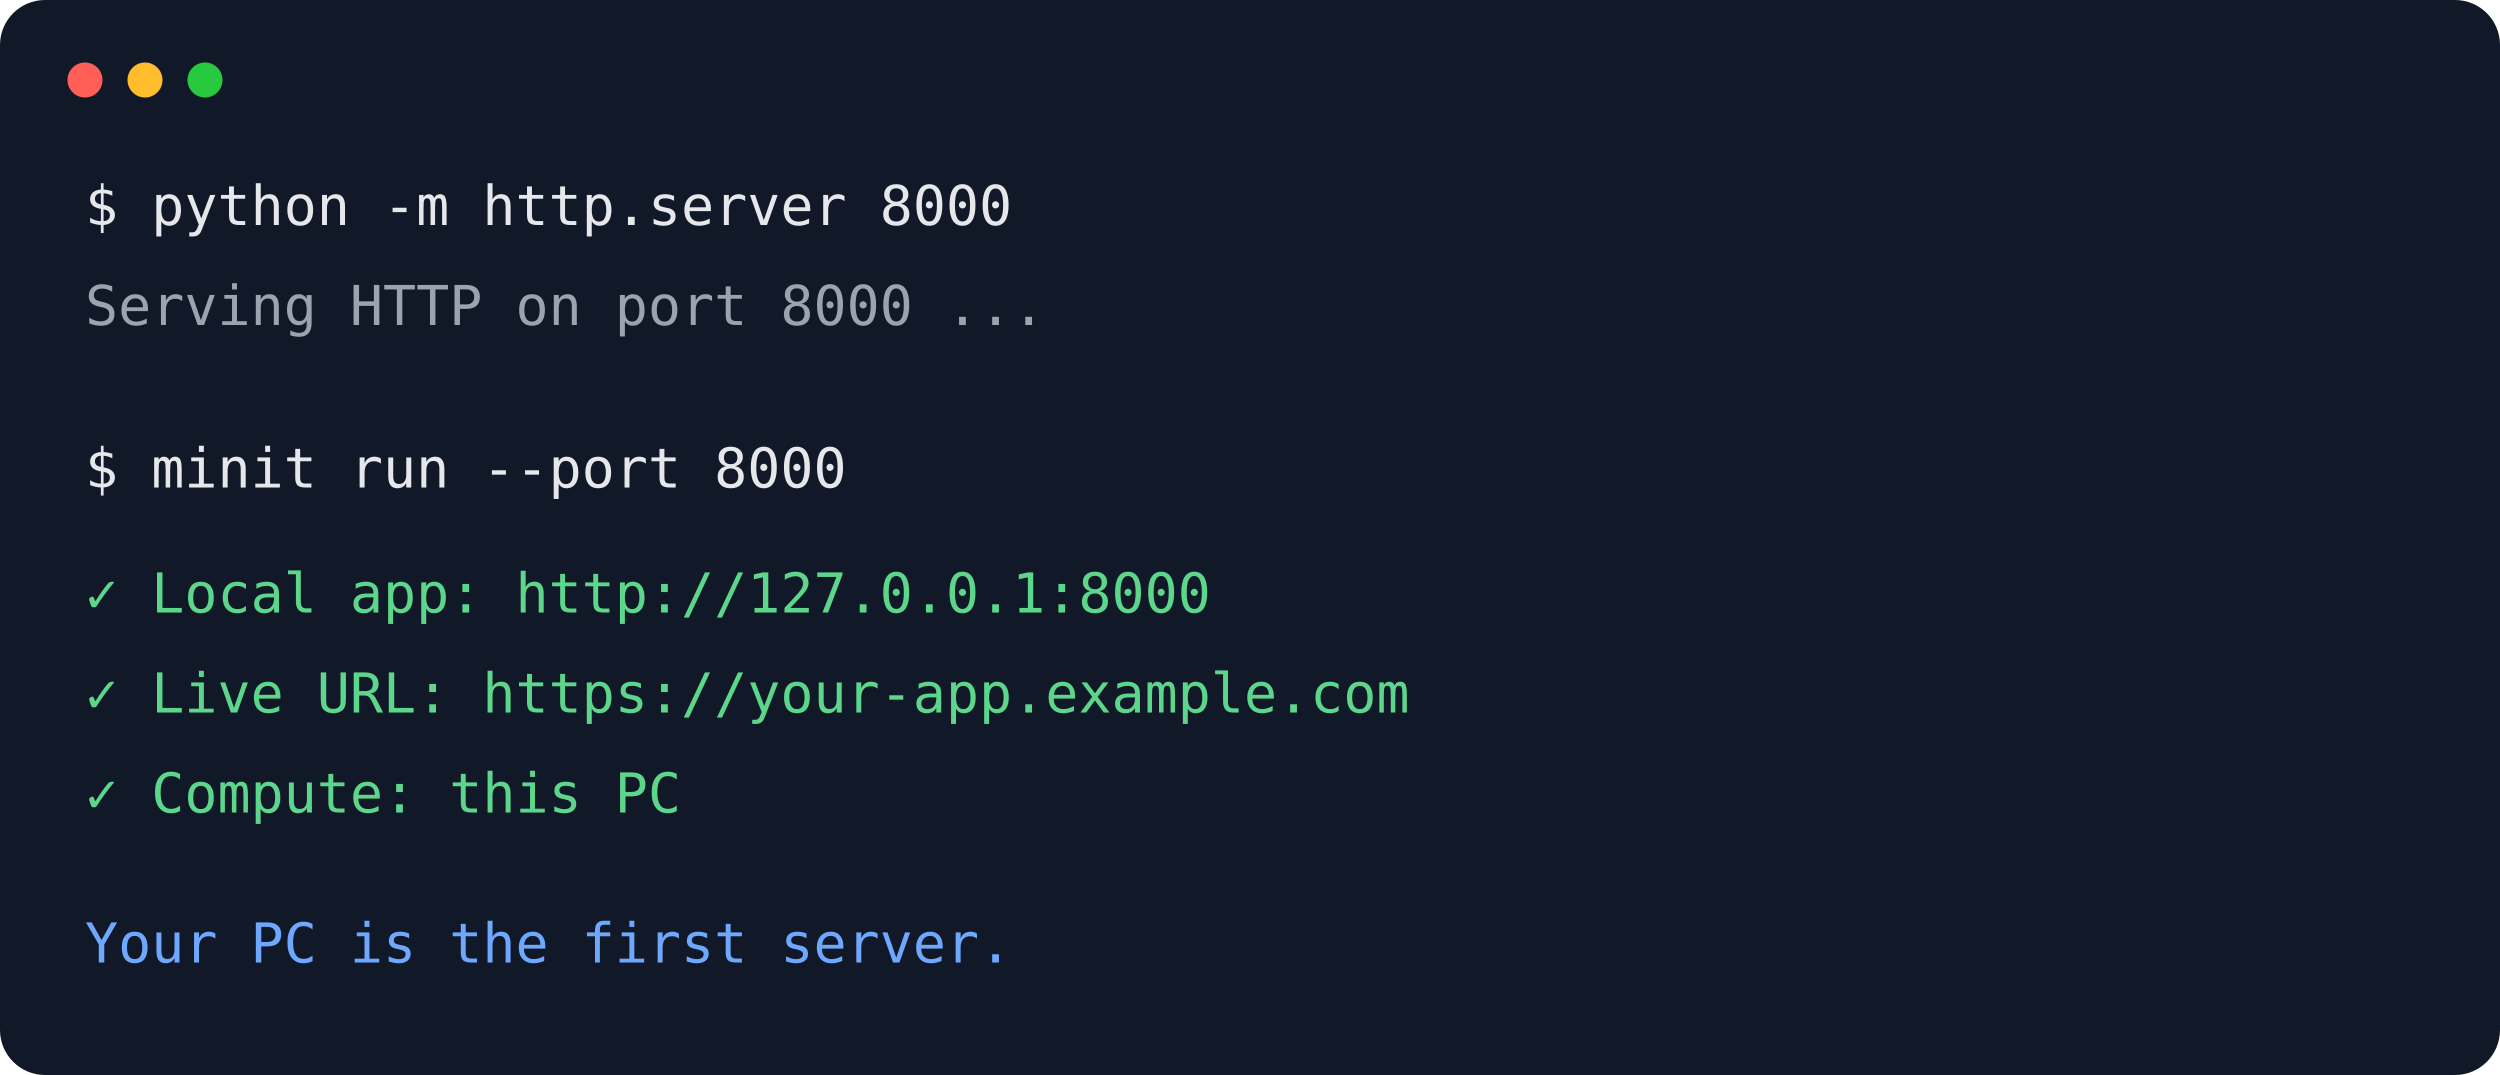
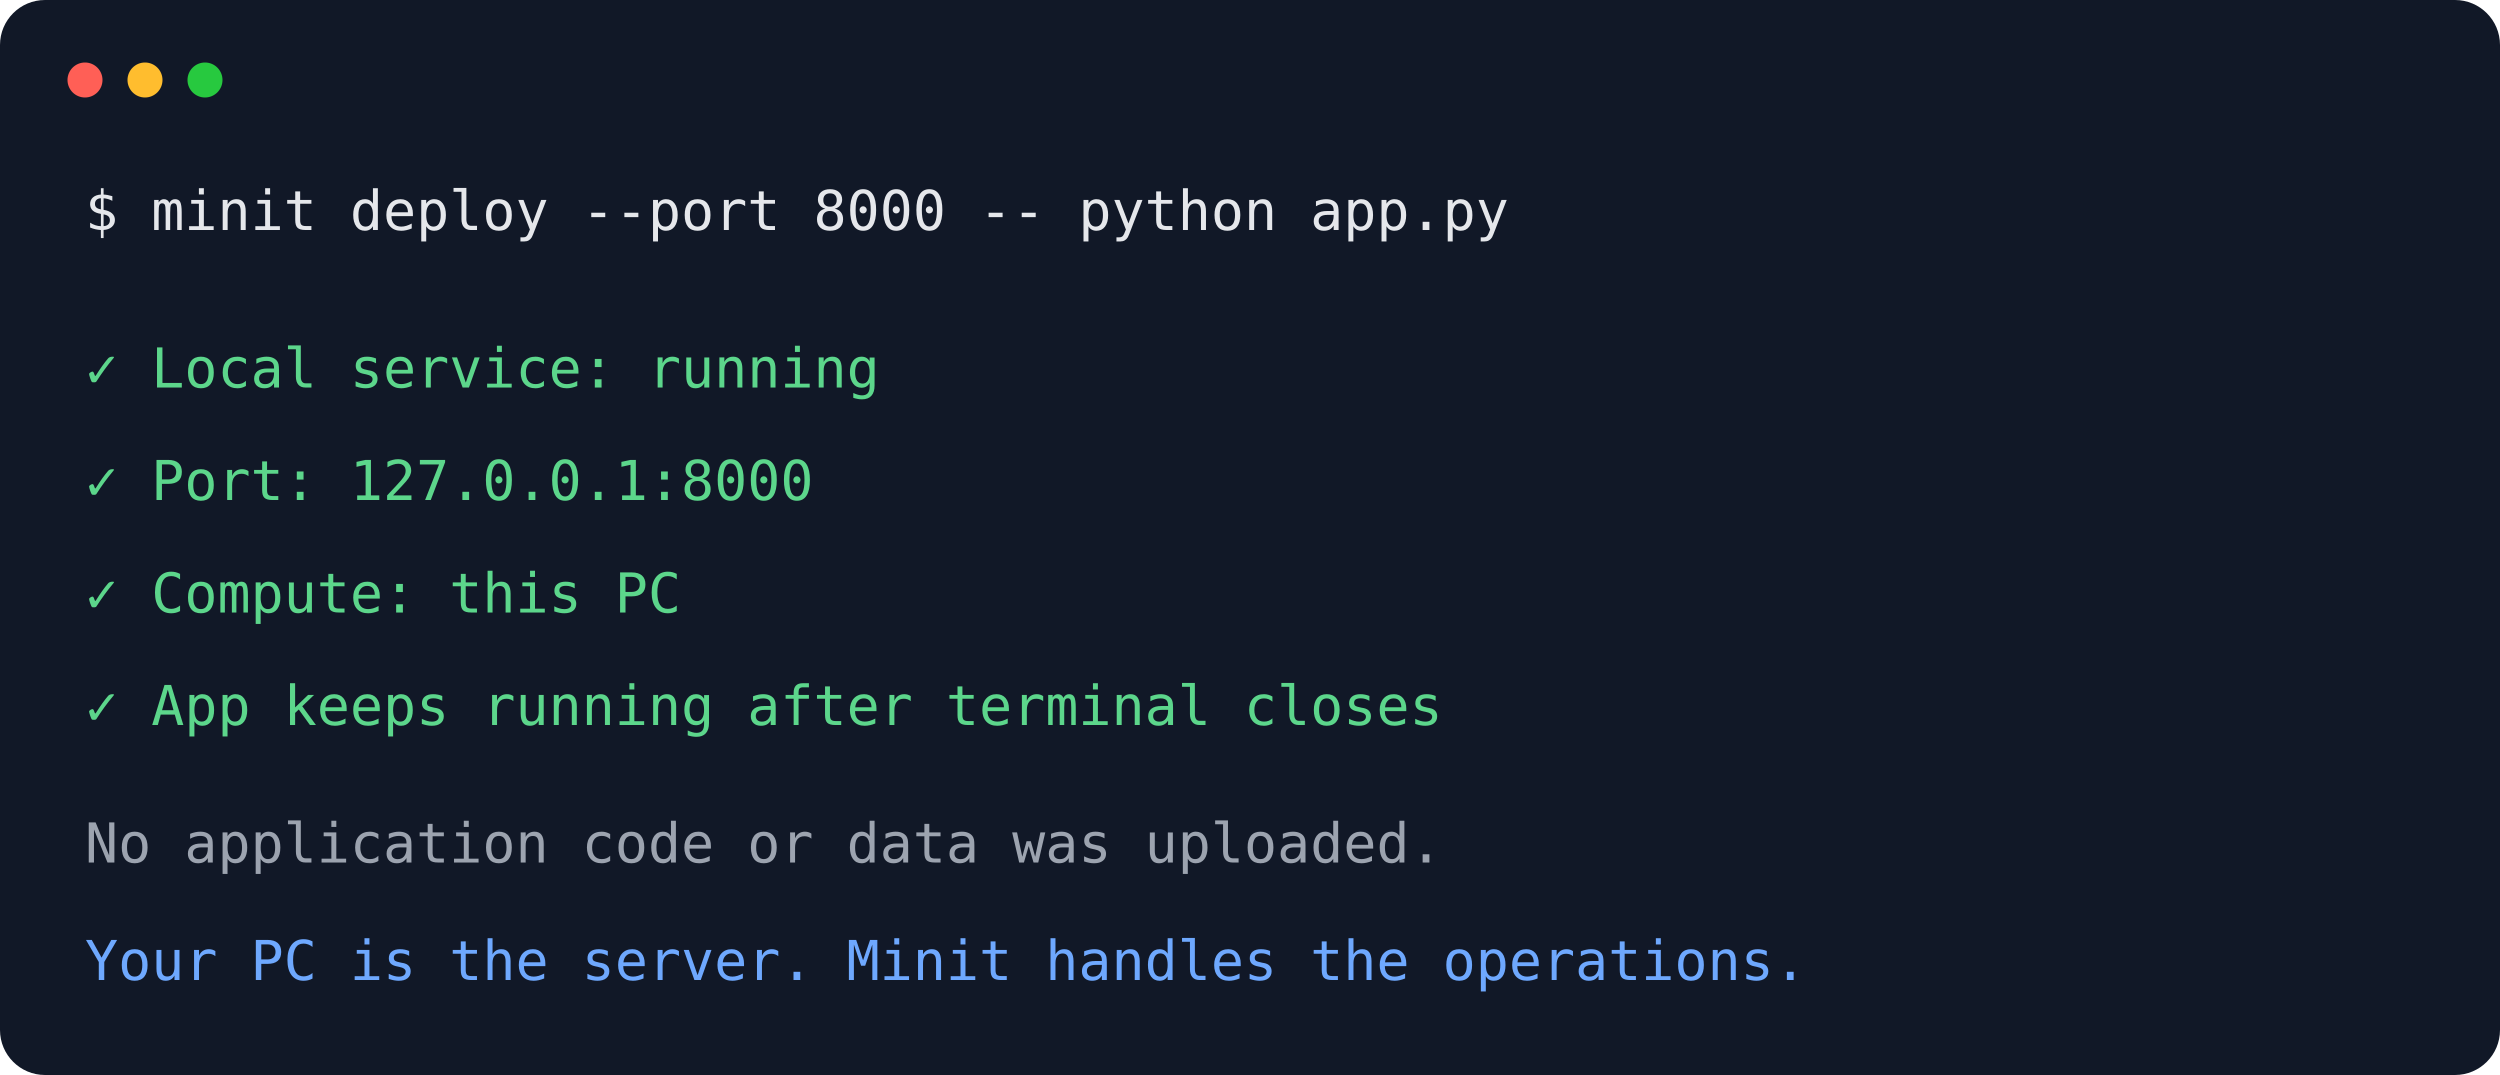
<svg xmlns="http://www.w3.org/2000/svg" width="1000" height="430" viewBox="0 0 1000 430">
  <rect width="1000" height="430" rx="18" fill="#111827" />
  <circle cx="34" cy="32" r="7" fill="#ff5f56" />
  <circle cx="58" cy="32" r="7" fill="#ffbd2e" />
  <circle cx="82" cy="32" r="7" fill="#27c93f" />
  <g font-family="ui-monospace,SFMono-Regular,Menlo,Consolas,monospace" font-size="22">
-     <text x="34" y="90" fill="#e5e7eb">$ python -m http.server 8000</text>
-     <text x="34" y="130" fill="#9ca3af">Serving HTTP on port 8000 ...</text>
-     <text x="34" y="195" fill="#e5e7eb">$ minit run --port 8000</text>
-     <text x="34" y="245" fill="#5cd68b">✓ Local app: http://127.0.0.1:8000</text>
-     <text x="34" y="285" fill="#5cd68b">✓ Live URL: https://your-app.example.com</text>
-     <text x="34" y="325" fill="#5cd68b">✓ Compute: this PC</text>
-     <text x="34" y="385" fill="#6ea8fe">Your PC is the first server.</text>
+     <text x="34" y="92" fill="#e5e7eb">$ minit deploy --port 8000 -- python app.py</text>
+     <text x="34" y="155" fill="#5cd68b">✓ Local service: running</text>
+     <text x="34" y="200" fill="#5cd68b">✓ Port: 127.0.0.1:8000</text>
+     <text x="34" y="245" fill="#5cd68b">✓ Compute: this PC</text>
+     <text x="34" y="290" fill="#5cd68b">✓ App keeps running after terminal closes</text>
+     <text x="34" y="345" fill="#9ca3af">No application code or data was uploaded.</text>
+     <text x="34" y="392" fill="#6ea8fe">Your PC is the server. Minit handles the operations.</text>
  </g>
</svg>
